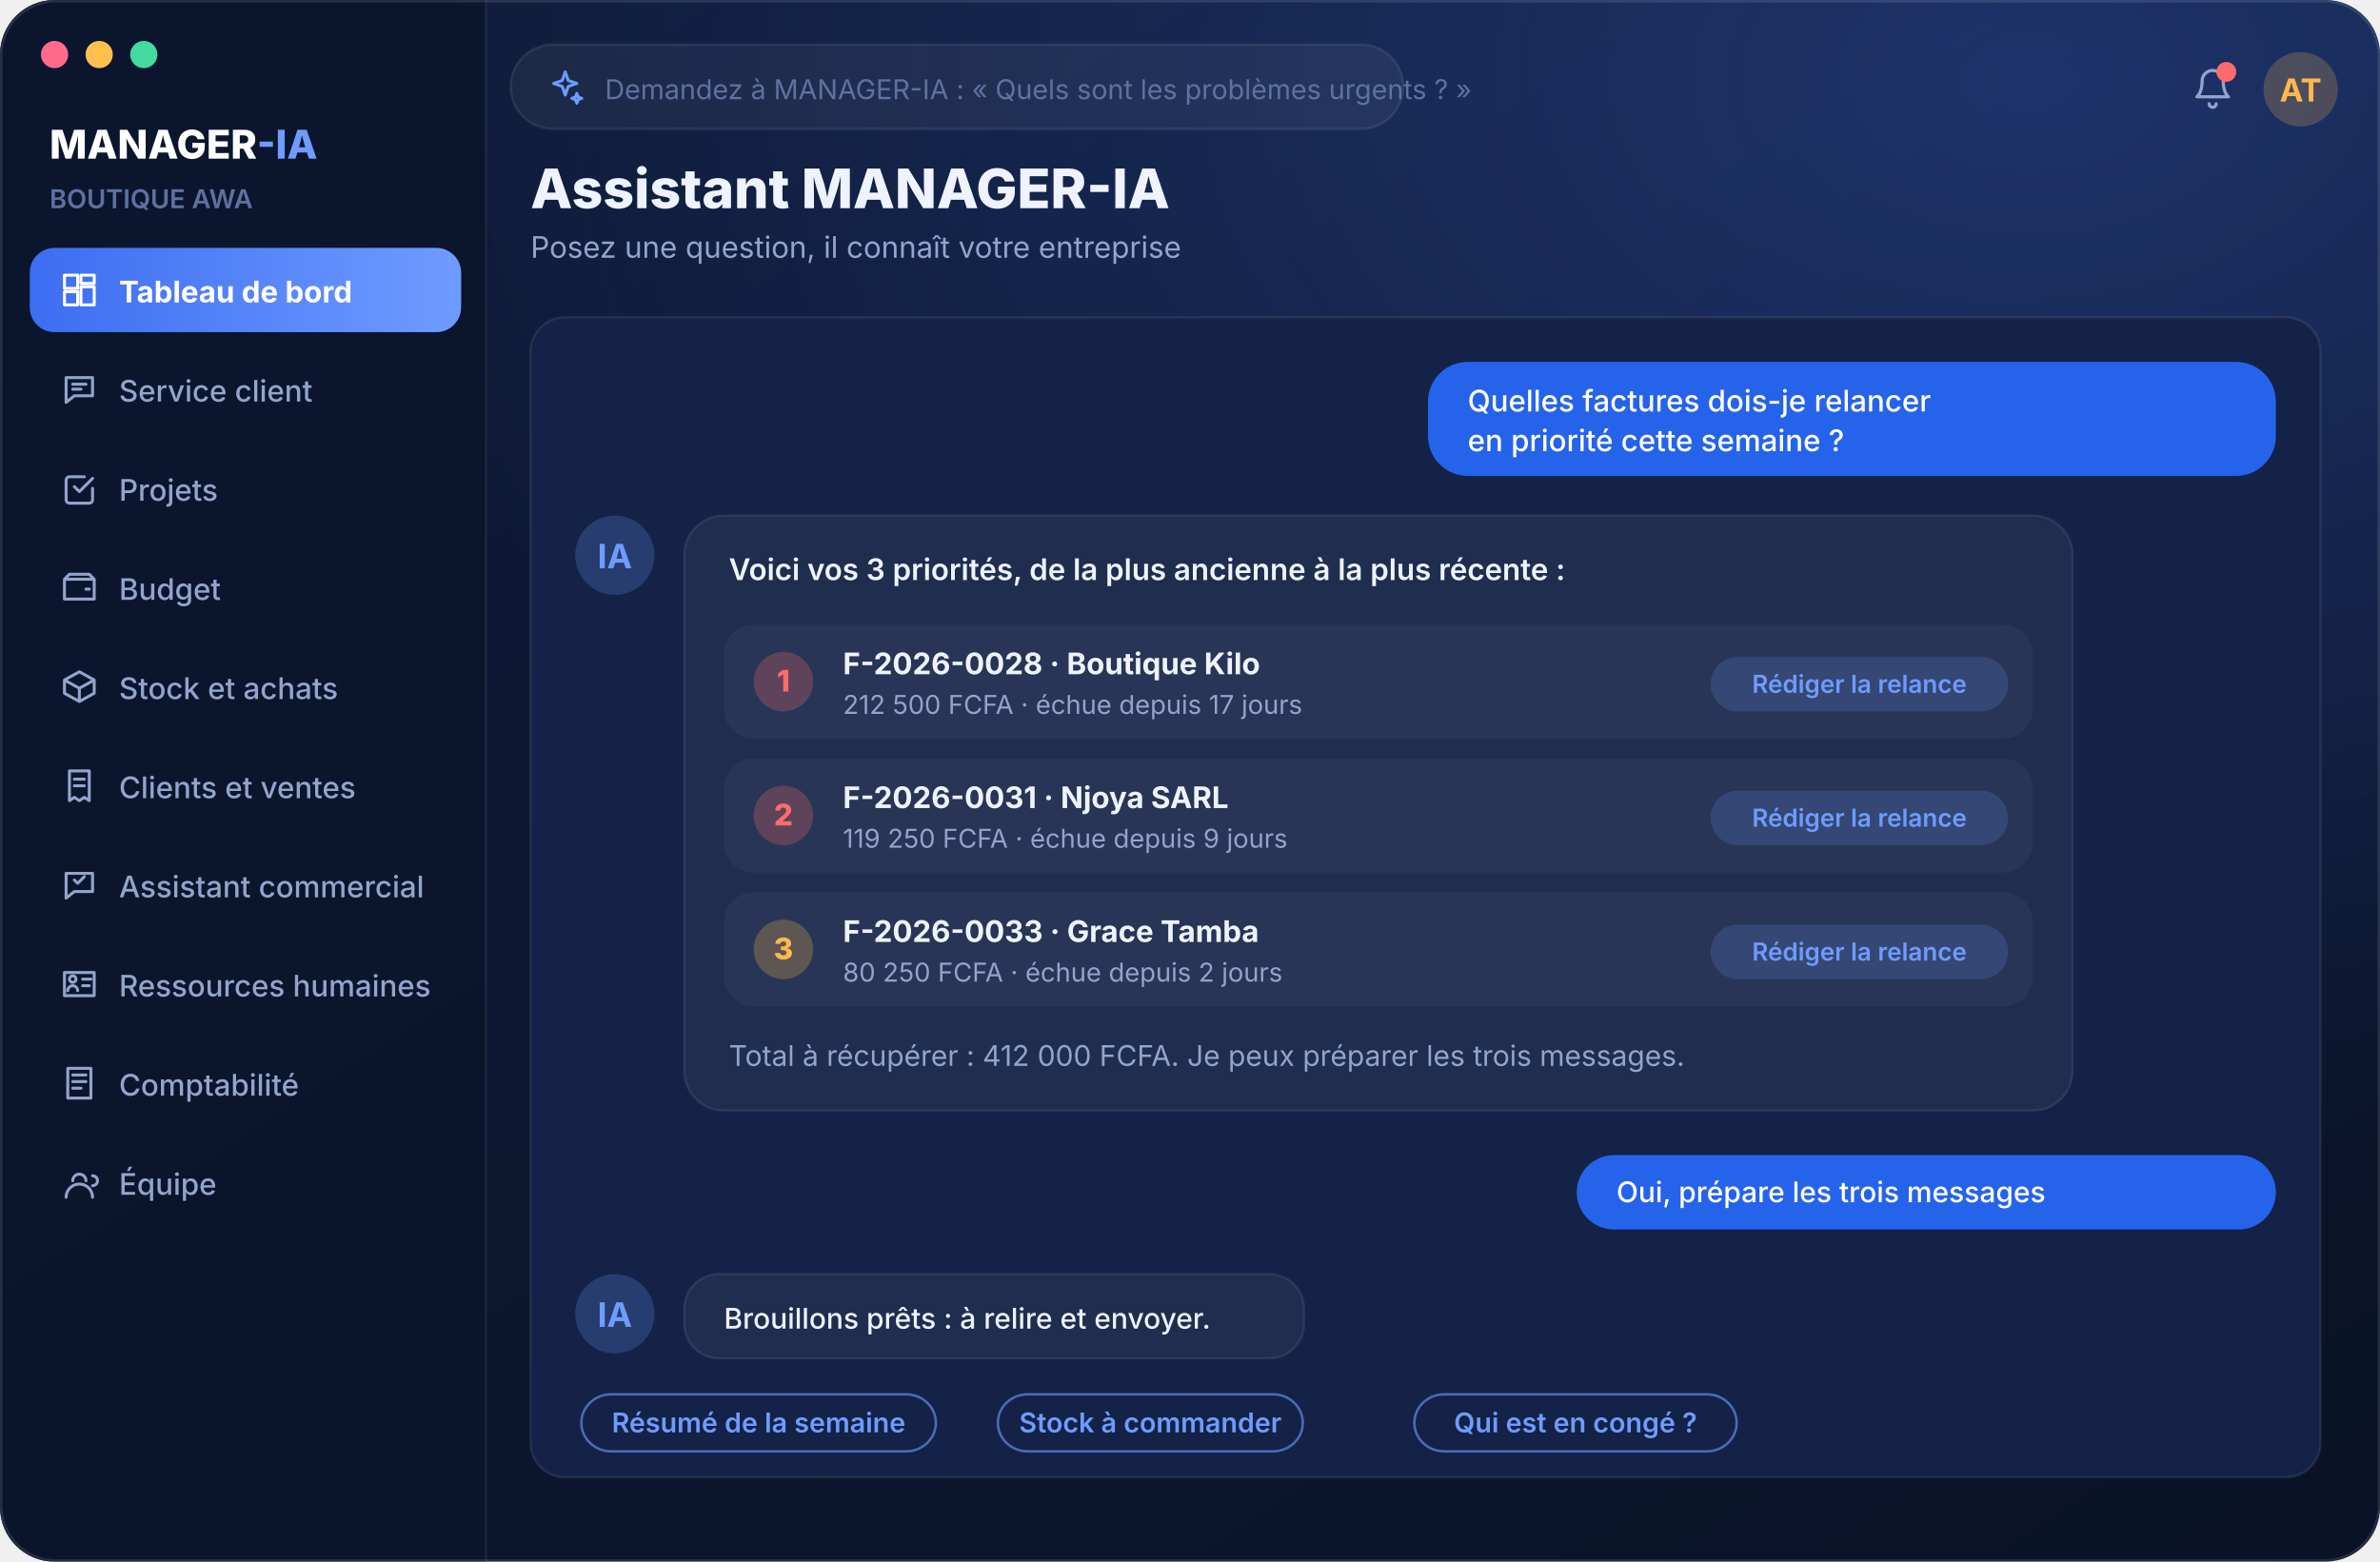
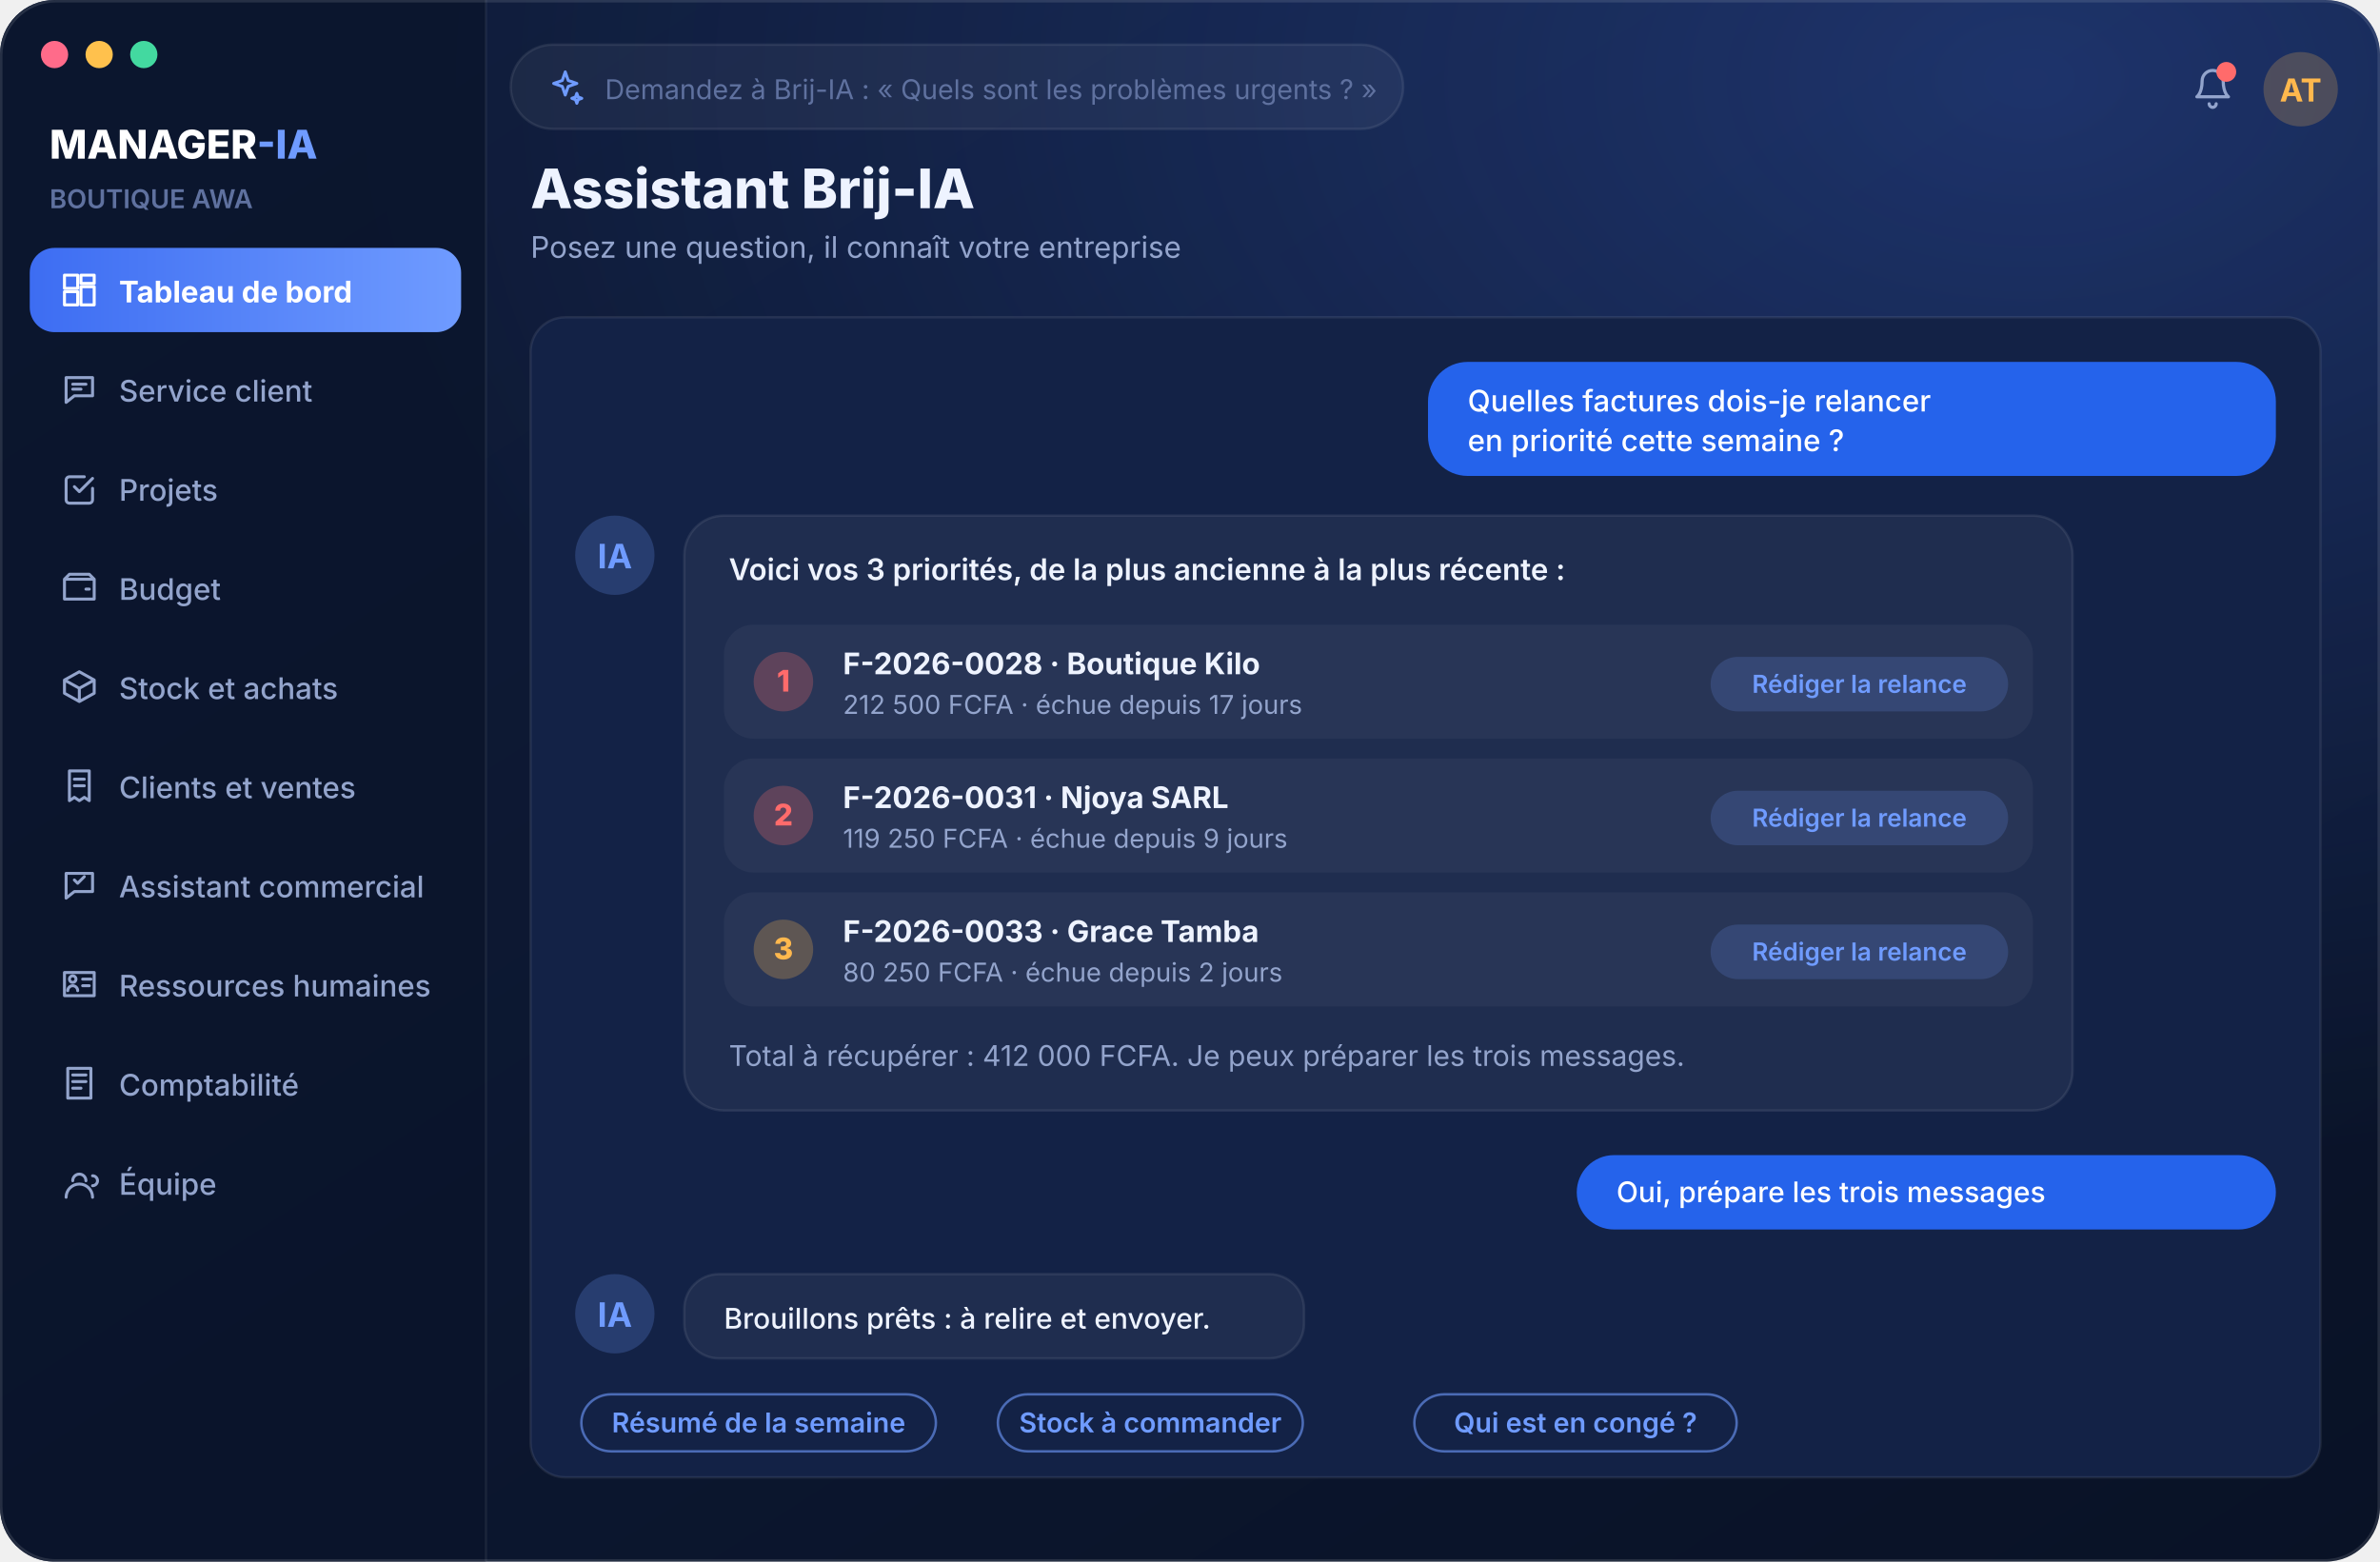
<svg xmlns="http://www.w3.org/2000/svg" viewBox="0 0 960 630" font-family="Inter,'Segoe UI',system-ui,-apple-system,Roboto,Arial,sans-serif" role="img">
  <defs>
    <linearGradient id="gBg" x1="0" y1="0" x2="1" y2="1">
      <stop offset="0" stop-color="#0f1c3a" />
      <stop offset="1" stop-color="#091226" />
    </linearGradient>
    <linearGradient id="gSide" x1="0" y1="0" x2="1" y2="0">
      <stop offset="0" stop-color="#3d6df2" />
      <stop offset="1" stop-color="#6f9bff" />
    </linearGradient>
    <linearGradient id="gBtn" x1="0" y1="0" x2="1" y2="1">
      <stop offset="0" stop-color="#4a7bff" />
      <stop offset="1" stop-color="#7a5cff" />
    </linearGradient>
    <linearGradient id="g1" x1="0" y1="0" x2="0" y2="1">
      <stop offset="0" stop-color="#4fd1a1" stop-opacity=".38" />
      <stop offset="1" stop-color="#4fd1a1" stop-opacity="0" />
    </linearGradient>
    <linearGradient id="g2" x1="0" y1="0" x2="0" y2="1">
      <stop offset="0" stop-color="#6f9bff" stop-opacity=".4" />
      <stop offset="1" stop-color="#6f9bff" stop-opacity="0" />
    </linearGradient>
    <radialGradient id="gGlow" cx=".85" cy=".05" r=".7">
      <stop offset="0" stop-color="#4a7bff" stop-opacity=".28" />
      <stop offset="1" stop-color="#4a7bff" stop-opacity="0" />
    </radialGradient>
    <clipPath id="win">
      <rect x="0" y="0" width="960" height="630" rx="22" />
    </clipPath>
  </defs>
  <g clip-path="url(#win)">
    <rect width="960" height="630" fill="url(#gBg)" />
    <rect width="960" height="630" fill="url(#gGlow)" />
    <rect x="0" y="0" width="196" height="630" fill="#0a1329" opacity=".72" />
    <line x1="196" y1="0" x2="196" y2="630" stroke="#ffffff10" />
    <circle cx="22" cy="22" r="5.5" fill="#ff6b8a" />
    <circle cx="40" cy="22" r="5.5" fill="#ffc14d" />
    <circle cx="58" cy="22" r="5.5" fill="#43d9a0" />
    <text x="20" y="64" font-size="16" font-weight="800" fill="#fff">MANAGER<tspan fill="#6f9bff">-IA</tspan>
    </text>
    <text x="20" y="84" font-size="10.5" fill="#5f719f" font-weight="600">BOUTIQUE AWA</text>
    <rect x="12" y="100" width="174" height="34" rx="10" fill="url(#gSide)" />
    <path d="M3 3h8v8H3zM13 3h8v5h-8zM13 10h8v11h-8zM3 13h8v8H3z" transform="translate(24 109) scale(0.6666667)" fill="none" stroke="#ffffff" stroke-width="1.8" stroke-linecap="round" stroke-linejoin="round" />
    <text x="48" y="122" font-size="12" font-weight="700" fill="#ffffff" text-anchor="start">Tableau de bord</text>
    <path d="M4 5h16v11H9l-5 4zM8 9h8M8 12h5" transform="translate(24 149) scale(0.6666667)" fill="none" stroke="#93a4cc" stroke-width="1.8" stroke-linecap="round" stroke-linejoin="round" />
    <text x="48" y="162" font-size="12" font-weight="500" fill="#93a4cc" text-anchor="start">Service client</text>
    <path d="M9 11l3 3 8-8M20 12v7a2 2 0 01-2 2H6a2 2 0 01-2-2V7a2 2 0 012-2h9" transform="translate(24 189) scale(0.6666667)" fill="none" stroke="#93a4cc" stroke-width="1.8" stroke-linecap="round" stroke-linejoin="round" />
    <text x="48" y="202" font-size="12" font-weight="500" fill="#93a4cc" text-anchor="start">Projets</text>
    <path d="M3 7h18v12H3zM3 7l3-3h12l3 3M16 13h2" transform="translate(24 229) scale(0.6666667)" fill="none" stroke="#93a4cc" stroke-width="1.8" stroke-linecap="round" stroke-linejoin="round" />
    <text x="48" y="242" font-size="12" font-weight="500" fill="#93a4cc" text-anchor="start">Budget</text>
    <path d="M21 8l-9-5-9 5v8l9 5 9-5zM3 8l9 5 9-5M12 13v8" transform="translate(24 269) scale(0.6666667)" fill="none" stroke="#93a4cc" stroke-width="1.8" stroke-linecap="round" stroke-linejoin="round" />
    <text x="48" y="282" font-size="12" font-weight="500" fill="#93a4cc" text-anchor="start">Stock et achats</text>
    <path d="M6 3h12v18l-3-2-3 2-3-2-3 2zM9 8h6M9 12h6" transform="translate(24 309) scale(0.6666667)" fill="none" stroke="#93a4cc" stroke-width="1.8" stroke-linecap="round" stroke-linejoin="round" />
    <text x="48" y="322" font-size="12" font-weight="500" fill="#93a4cc" text-anchor="start">Clients et ventes</text>
    <path d="M4 5h16v11H9l-5 4zM9 9l2 2 4-4" transform="translate(24 349) scale(0.6666667)" fill="none" stroke="#93a4cc" stroke-width="1.8" stroke-linecap="round" stroke-linejoin="round" />
    <text x="48" y="362" font-size="12" font-weight="500" fill="#93a4cc" text-anchor="start">Assistant commercial</text>
    <path d="M3 5h18v14H3zM8 11a2 2 0 100-4 2 2 0 000 4zM5 16a3 3 0 016 0M14 9h5M14 13h4" transform="translate(24 389) scale(0.6666667)" fill="none" stroke="#93a4cc" stroke-width="1.8" stroke-linecap="round" stroke-linejoin="round" />
    <text x="48" y="402" font-size="12" font-weight="500" fill="#93a4cc" text-anchor="start">Ressources humaines</text>
    <path d="M5 3h14v18H5zM8 7h8M8 11h8M8 15h5" transform="translate(24 429) scale(0.6666667)" fill="none" stroke="#93a4cc" stroke-width="1.8" stroke-linecap="round" stroke-linejoin="round" />
    <text x="48" y="442" font-size="12" font-weight="500" fill="#93a4cc" text-anchor="start">Comptabilité</text>
    <path d="M16 11a4 4 0 10-8 0M4 21a8 8 0 0116 0M20 8a3 3 0 010 6" transform="translate(24 469) scale(0.6666667)" fill="none" stroke="#93a4cc" stroke-width="1.8" stroke-linecap="round" stroke-linejoin="round" />
    <text x="48" y="482" font-size="12" font-weight="500" fill="#93a4cc" text-anchor="start">Équipe</text>
    <rect x="206" y="18" width="360" height="34" rx="17" fill="#ffffff0d" stroke="#ffffff14" />
    <path d="M12 3l1.8 5.2L19 10l-5.2 1.8L12 17l-1.8-5.2L5 10l5.2-1.8zM19 16l.8 2.2L22 19l-2.2.8L19 22l-.8-2.2L16 19l2.2-.8z" transform="translate(220 27) scale(0.6666667)" fill="none" stroke="#6f9bff" stroke-width="1.8" stroke-linecap="round" stroke-linejoin="round" />
-     <text x="244" y="40" font-size="11" font-weight="400" fill="#5f719f" text-anchor="start">Demandez à MANAGER-IA : « Quels sont les problèmes urgents ? »</text>
+     <text x="244" y="40" font-size="11" font-weight="400" fill="#5f719f" text-anchor="start">Demandez à Brij-IA : « Quels sont les problèmes urgents ? »</text>
    <path d="M6 8a6 6 0 1112 0c0 7 3 9 3 9H3s3-2 3-9M10 21a2 2 0 004 0" transform="translate(884 27) scale(0.7083333)" fill="none" stroke="#93a4cc" stroke-width="1.8" stroke-linecap="round" stroke-linejoin="round" />
    <circle cx="898" cy="29" r="4" fill="#ff6b6b" />
    <circle cx="928" cy="36" r="15" fill="#ffb84d" opacity=".22" />
    <text x="928" y="40.95" font-size="12.75" font-weight="700" fill="#ffb84d" text-anchor="middle">AT</text>
-     <text x="214" y="84" font-size="22" font-weight="800" fill="#eef3ff" text-anchor="start">Assistant MANAGER-IA</text>
+     <text x="214" y="84" font-size="22" font-weight="800" fill="#eef3ff" text-anchor="start">Assistant Brij-IA</text>
    <text x="214" y="104" font-size="12" font-weight="400" fill="#93a4cc" text-anchor="start">Posez une question, il connaît votre entreprise</text>
    <rect x="214" y="128" width="722" height="468" rx="14" fill="#132246" stroke="#ffffff14" />
    <rect x="576" y="146" width="342" height="46" rx="16" fill="#2563eb" />
    <text x="592" y="166" font-size="12" font-weight="500" fill="#fff" text-anchor="start">Quelles factures dois-je relancer</text>
    <text x="592" y="182" font-size="12" font-weight="500" fill="#fff" text-anchor="start">en priorité cette semaine ?</text>
    <circle cx="248" cy="224" r="16" fill="#6f9bff" opacity=".22" />
    <text x="248" y="229.28" font-size="13.6" font-weight="700" fill="#6f9bff" text-anchor="middle">IA</text>
    <rect x="276" y="208" width="560" height="240" rx="16" fill="#ffffff0d" stroke="#ffffff14" />
    <text x="294" y="234" font-size="12" font-weight="600" fill="#eef3ff" text-anchor="start">Voici vos 3 priorités, de la plus ancienne à la plus récente :</text>
    <rect x="292" y="252" width="528" height="46" rx="12" fill="#ffffff0a" />
    <circle cx="316" cy="275" r="12" fill="#ff6b6b" opacity=".25" />
    <text x="316" y="279" font-size="12" font-weight="800" fill="#ff6b6b" text-anchor="middle">1</text>
    <text x="340" y="272" font-size="12" font-weight="700" fill="#eef3ff" text-anchor="start">F-2026-0028 · Boutique Kilo</text>
    <text x="340" y="288" font-size="10.5" font-weight="400" fill="#93a4cc" text-anchor="start">212 500 FCFA · échue depuis 17 jours</text>
    <rect x="690" y="265" width="120" height="22" rx="11.0" fill="#6f9bff" opacity="0.18" />
    <text x="750.0" y="279.5" font-size="10" font-weight="600" fill="#6f9bff" text-anchor="middle">Rédiger la relance</text>
    <rect x="292" y="306" width="528" height="46" rx="12" fill="#ffffff0a" />
    <circle cx="316" cy="329" r="12" fill="#ff6b6b" opacity=".25" />
    <text x="316" y="333" font-size="12" font-weight="800" fill="#ff6b6b" text-anchor="middle">2</text>
    <text x="340" y="326" font-size="12" font-weight="700" fill="#eef3ff" text-anchor="start">F-2026-0031 · Njoya SARL</text>
    <text x="340" y="342" font-size="10.5" font-weight="400" fill="#93a4cc" text-anchor="start">119 250 FCFA · échue depuis 9 jours</text>
    <rect x="690" y="319" width="120" height="22" rx="11.0" fill="#6f9bff" opacity="0.18" />
    <text x="750.0" y="333.5" font-size="10" font-weight="600" fill="#6f9bff" text-anchor="middle">Rédiger la relance</text>
    <rect x="292" y="360" width="528" height="46" rx="12" fill="#ffffff0a" />
    <circle cx="316" cy="383" r="12" fill="#ffb84d" opacity=".25" />
    <text x="316" y="387" font-size="12" font-weight="800" fill="#ffb84d" text-anchor="middle">3</text>
    <text x="340" y="380" font-size="12" font-weight="700" fill="#eef3ff" text-anchor="start">F-2026-0033 · Grace Tamba</text>
    <text x="340" y="396" font-size="10.5" font-weight="400" fill="#93a4cc" text-anchor="start">80 250 FCFA · échue depuis 2 jours</text>
    <rect x="690" y="373" width="120" height="22" rx="11.0" fill="#6f9bff" opacity="0.18" />
    <text x="750.0" y="387.5" font-size="10" font-weight="600" fill="#6f9bff" text-anchor="middle">Rédiger la relance</text>
    <text x="294" y="430" font-size="11.5" font-weight="400" fill="#93a4cc" text-anchor="start">Total à récupérer : 412 000 FCFA. Je peux préparer les trois messages.</text>
    <rect x="636" y="466" width="282" height="30" rx="15" fill="#2563eb" />
    <text x="652" y="485" font-size="11.5" font-weight="500" fill="#fff" text-anchor="start">Oui, prépare les trois messages</text>
    <circle cx="248" cy="530" r="16" fill="#6f9bff" opacity=".22" />
    <text x="248" y="535.28" font-size="13.6" font-weight="700" fill="#6f9bff" text-anchor="middle">IA</text>
    <rect x="276" y="514" width="250" height="34" rx="14" fill="#ffffff0d" stroke="#ffffff14" />
    <text x="292" y="536" font-size="11.5" font-weight="500" fill="#eef3ff" text-anchor="start">Brouillons prêts : à relire et envoyer.</text>
    <rect x="234" y="562" width="144" height="24" rx="12.0" fill="#6f9bff" opacity="0" />
    <rect x="234.5" y="562.5" width="143" height="23" rx="12.0" fill="none" stroke="#6f9bff" opacity=".6" />
    <text x="306.0" y="577.85" font-size="11" font-weight="600" fill="#6f9bff" text-anchor="middle">Résumé de la semaine</text>
    <rect x="402" y="562" width="124" height="24" rx="12.0" fill="#6f9bff" opacity="0" />
    <rect x="402.5" y="562.5" width="123" height="23" rx="12.0" fill="none" stroke="#6f9bff" opacity=".6" />
    <text x="464.0" y="577.85" font-size="11" font-weight="600" fill="#6f9bff" text-anchor="middle">Stock à commander</text>
    <rect x="570" y="562" width="131" height="24" rx="12.0" fill="#6f9bff" opacity="0" />
    <rect x="570.5" y="562.5" width="130" height="23" rx="12.0" fill="none" stroke="#6f9bff" opacity=".6" />
    <text x="635.5" y="577.85" font-size="11" font-weight="600" fill="#6f9bff" text-anchor="middle">Qui est en congé ?</text>
    <rect x="232" y="590" width="0" height="0" rx="8" fill="#132246" />
  </g>
  <rect x=".5" y=".5" width="959" height="629" rx="22" fill="none" stroke="#ffffff1c" />
</svg>
